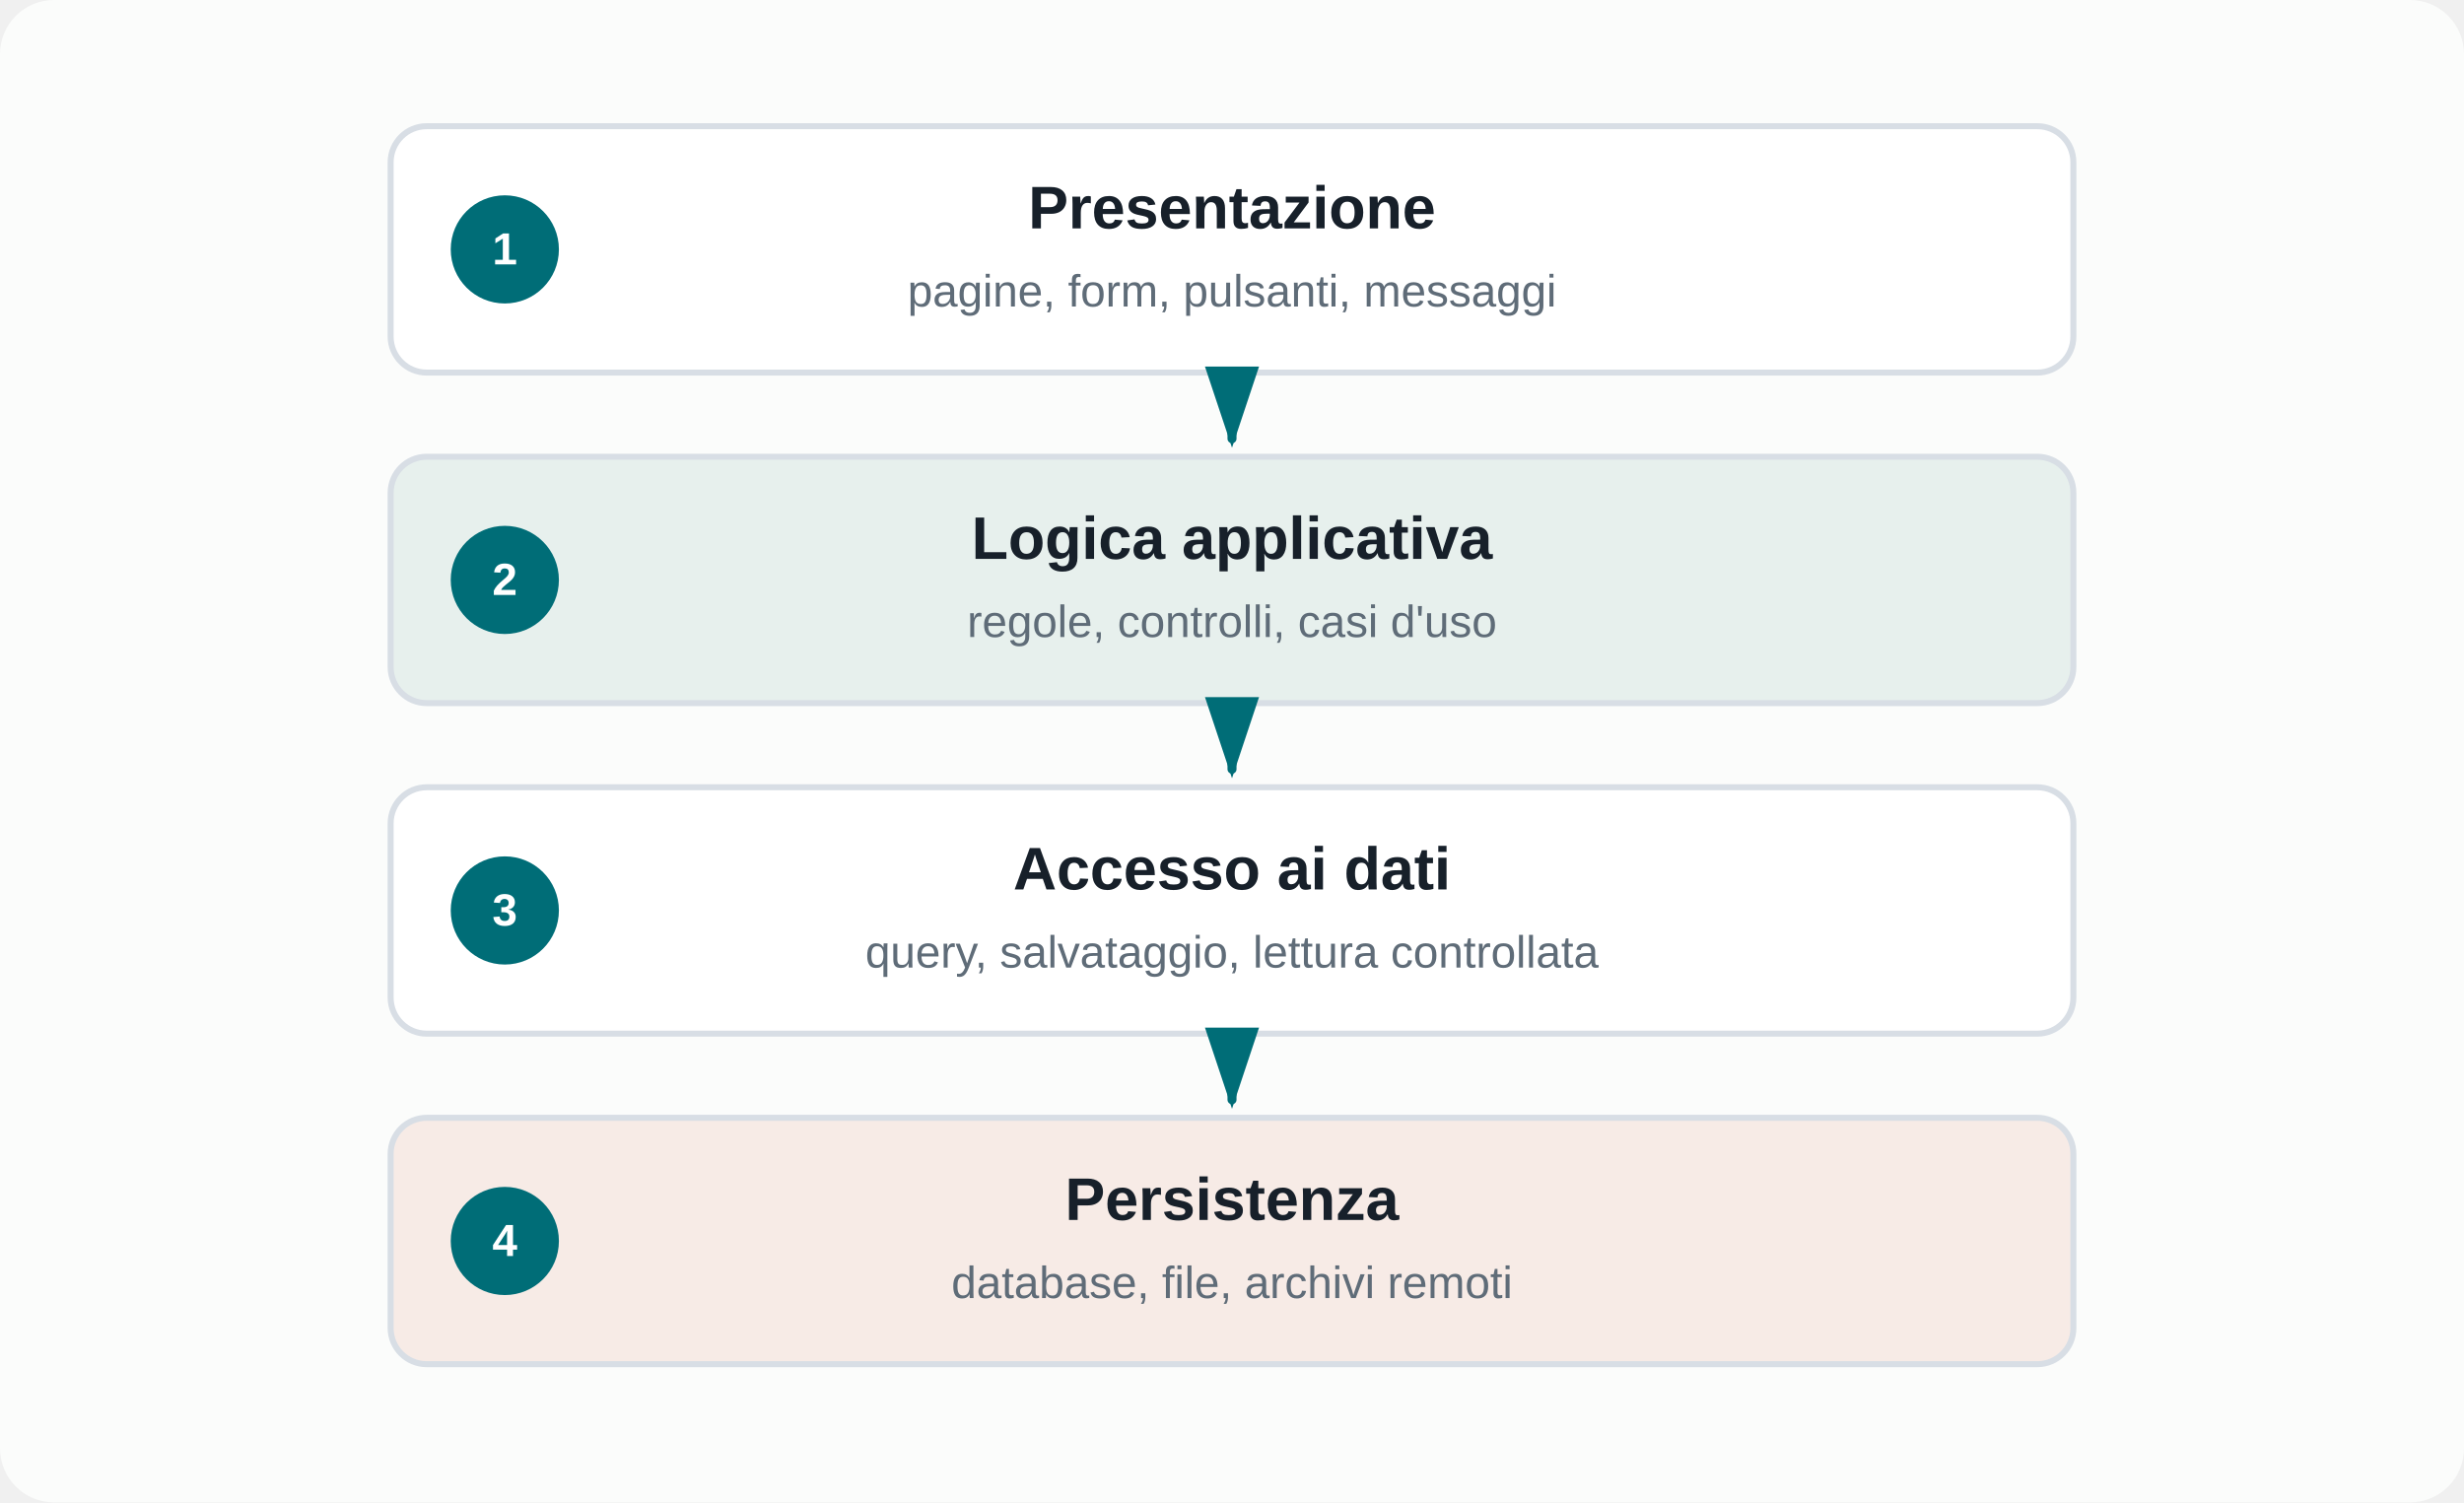
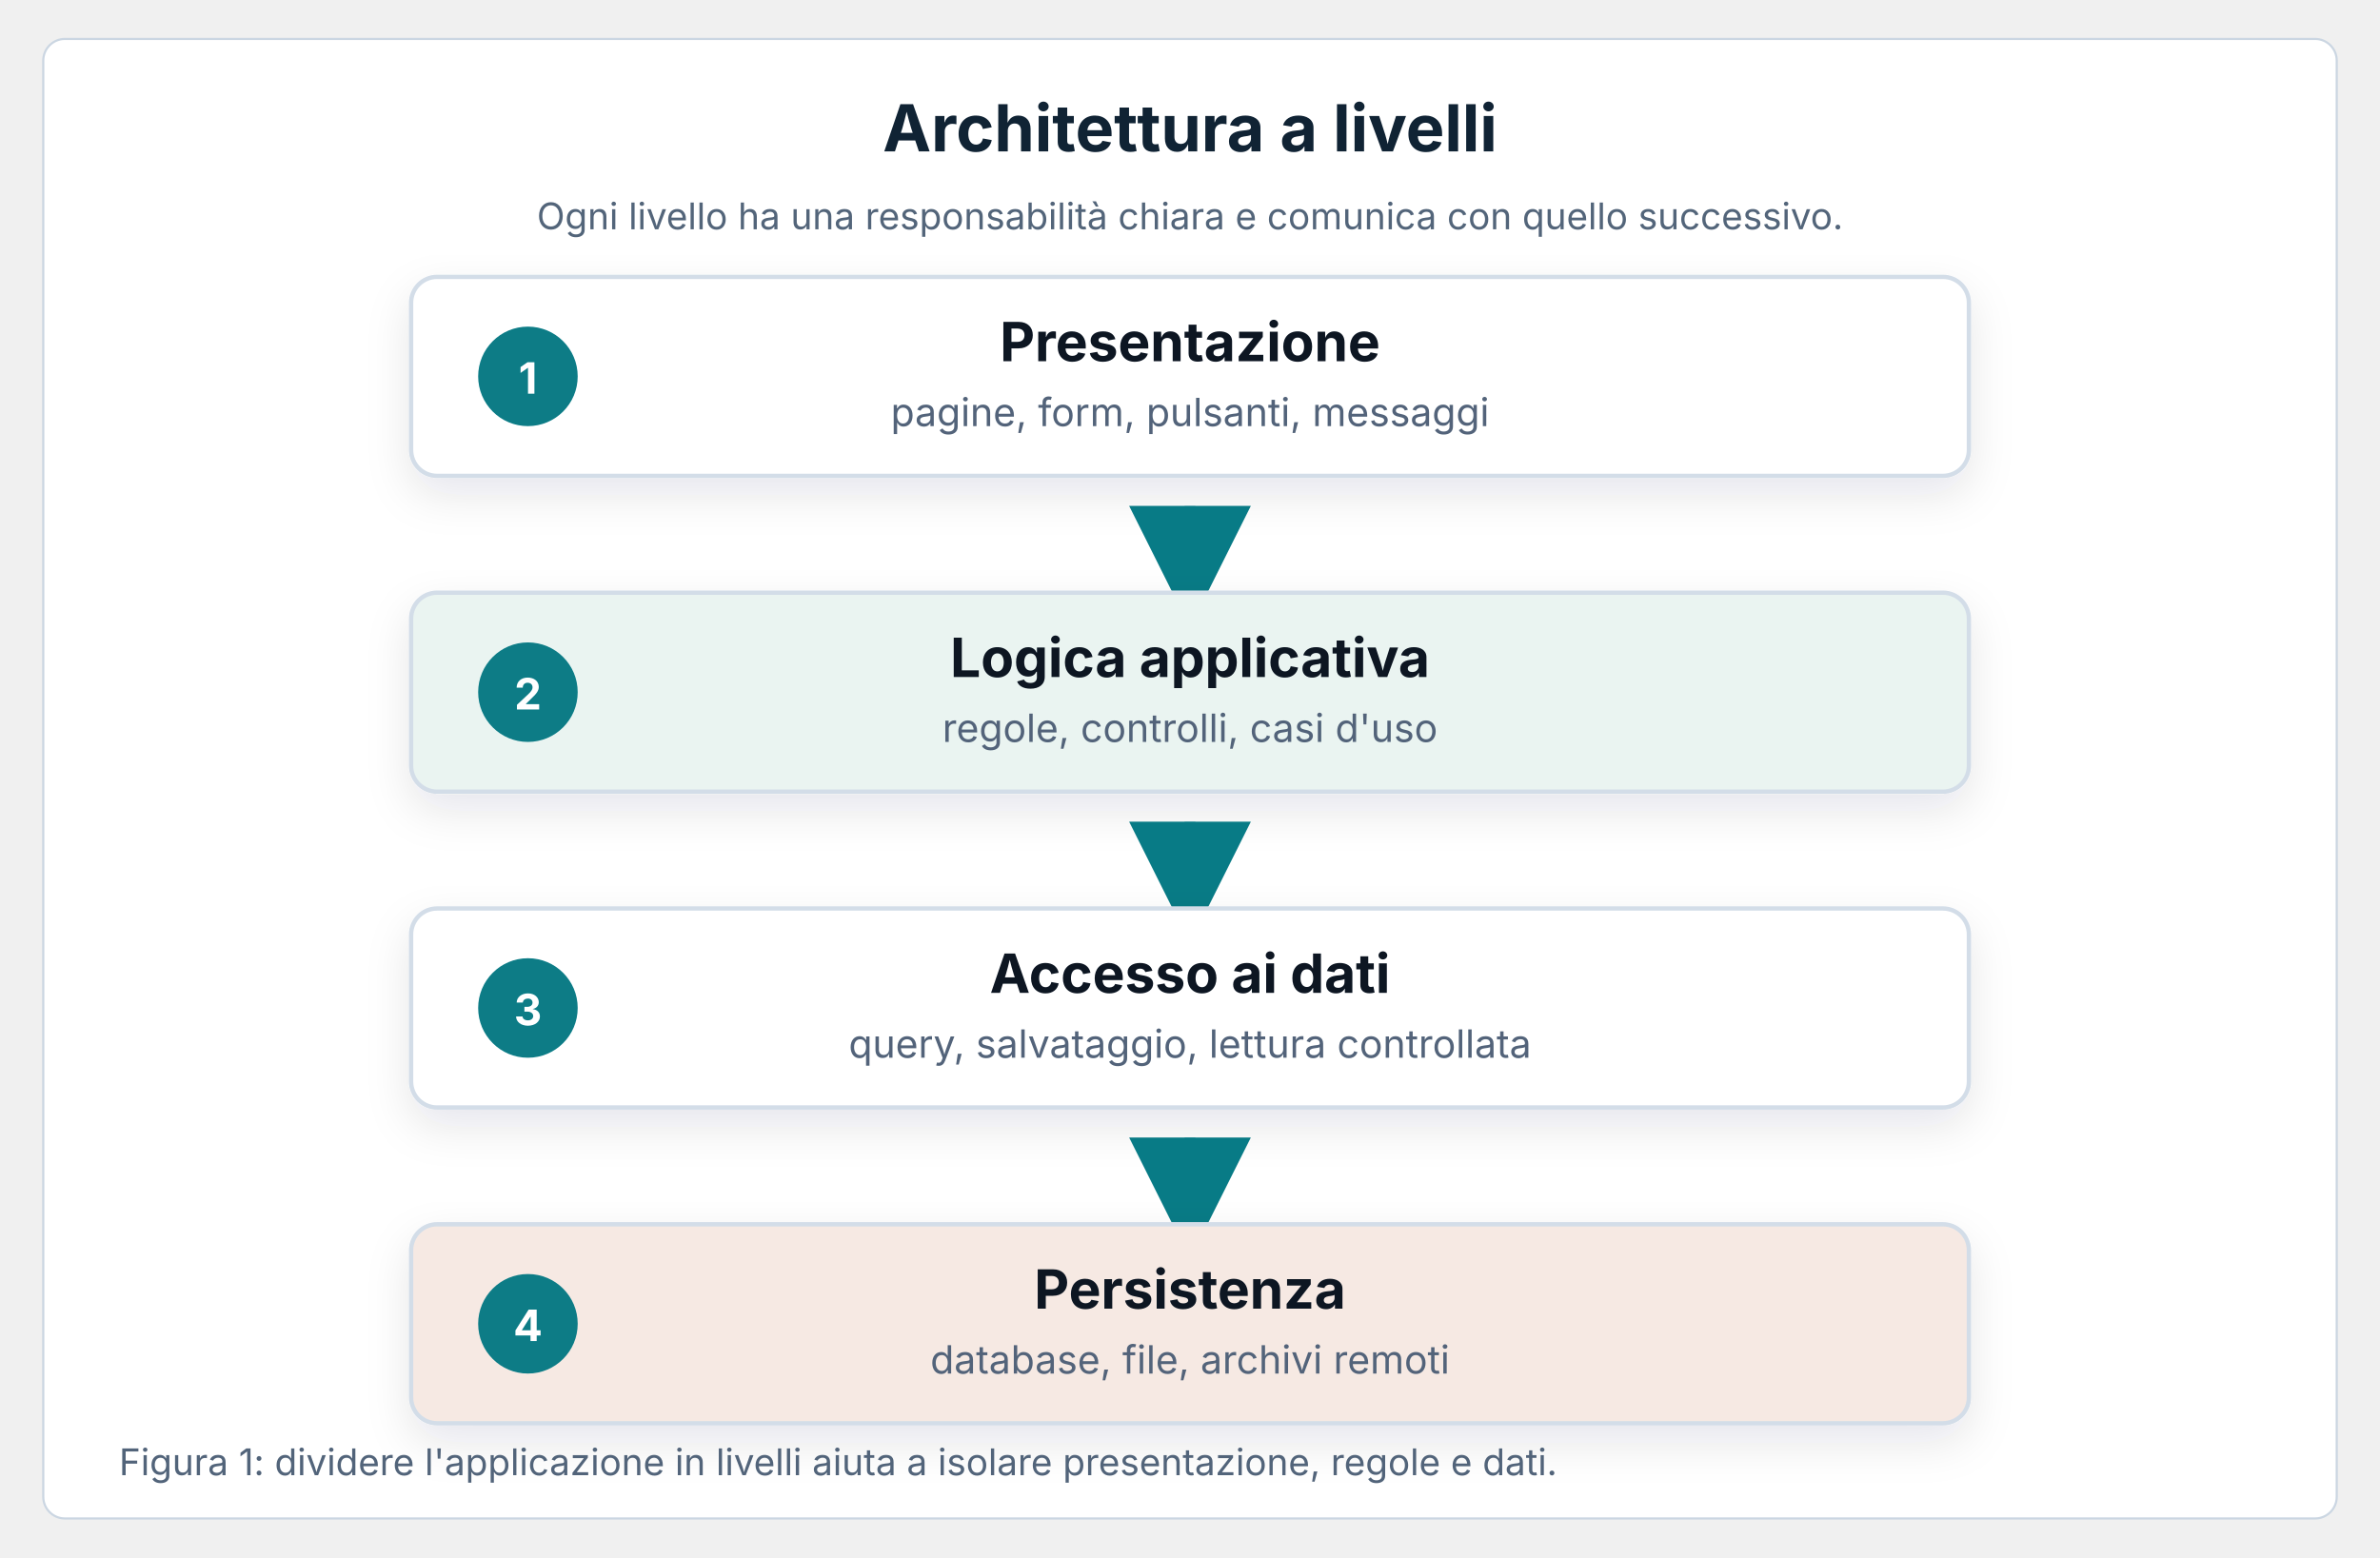
- <svg xmlns="http://www.w3.org/2000/svg" viewBox="0 0 820 500" role="img" aria-labelledby="title desc">
+ <svg xmlns="http://www.w3.org/2000/svg" viewBox="0 0 1100 720" role="img" aria-labelledby="title desc">
  <defs>
-     <marker id="arrow" markerWidth="10" markerHeight="10" refX="8" refY="3" orient="auto">
-       <path d="M0,0 L9,3 L0,6 Z" fill="#006d77" />
+     <filter id="shadow" x="-8%" y="-20%" width="116%" height="150%">
+       <feDropShadow dx="0" dy="8" stdDeviation="10" flood-color="#102334" flood-opacity="0.10" />
+     </filter>
+     <marker id="arrow" viewBox="0 0 16 16" refX="8" refY="8" markerWidth="15" markerHeight="15" orient="auto-start-reverse">
+       <path d="M 2 2 L 14 8 L 2 14 z" fill="#087b86" />
    </marker>
-     <style>
-       .layer{stroke:#d8dee5;stroke-width:2}
-       .num{font:700 15px Arial, sans-serif;fill:#fff}
-       .badge{fill:#006d77}
-       .title{font:700 20px Arial, sans-serif;fill:#17202a}
-       .text{font:15px Arial, sans-serif;fill:#5f6c78}
-       .arrow{stroke:#006d77;stroke-width:3;stroke-linecap:round;marker-end:url(#arrow)}
-     </style>
  </defs>
-   <rect width="820" height="500" rx="18" fill="#fbfcfb" />
-   <g transform="translate(130 42)">
-     <rect class="layer" x="0" y="0" width="560" height="82" rx="12" fill="#ffffff" />
-     <circle class="badge" cx="38" cy="41" r="18" />
-     <text class="num" x="38" y="46" text-anchor="middle">1</text>
-     <text class="title" x="280" y="34" text-anchor="middle">Presentazione</text>
-     <text class="text" x="280" y="60" text-anchor="middle">pagine, form, pulsanti, messaggi</text>
-     <rect class="layer" x="0" y="110" width="560" height="82" rx="12" fill="#e7f0ed" />
-     <circle class="badge" cx="38" cy="151" r="18" />
-     <text class="num" x="38" y="156" text-anchor="middle">2</text>
-     <text class="title" x="280" y="144" text-anchor="middle">Logica applicativa</text>
-     <text class="text" x="280" y="170" text-anchor="middle">regole, controlli, casi d'uso</text>
-     <rect class="layer" x="0" y="220" width="560" height="82" rx="12" fill="#ffffff" />
-     <circle class="badge" cx="38" cy="261" r="18" />
-     <text class="num" x="38" y="266" text-anchor="middle">3</text>
-     <text class="title" x="280" y="254" text-anchor="middle">Accesso ai dati</text>
-     <text class="text" x="280" y="280" text-anchor="middle">query, salvataggio, lettura controllata</text>
-     <rect class="layer" x="0" y="330" width="560" height="82" rx="12" fill="#f7ebe6" />
-     <circle class="badge" cx="38" cy="371" r="18" />
-     <text class="num" x="38" y="376" text-anchor="middle">4</text>
-     <text class="title" x="280" y="364" text-anchor="middle">Persistenza</text>
-     <text class="text" x="280" y="390" text-anchor="middle">database, file, archivi remoti</text>
-     <path class="arrow" d="M280 84 V104" />
-     <path class="arrow" d="M280 194 V214" />
-     <path class="arrow" d="M280 304 V324" />
+   <rect x="20" y="18" width="1060" height="684" rx="10" fill="#ffffff" stroke="#cbd6e2" />
+   <g font-family="Inter, Segoe UI, Arial, sans-serif">
+     <text x="550" y="70" text-anchor="middle" font-size="30" font-weight="700" fill="#102334">Architettura a livelli</text>
+     <text x="550" y="106" text-anchor="middle" font-size="17" fill="#53657a">Ogni livello ha una responsabilità chiara e comunica con quello successivo.</text>
+     <g transform="translate(190 128)" filter="url(#shadow)">
+       <rect width="720" height="92" rx="12" fill="#ffffff" stroke="#d3dde8" stroke-width="2" />
+       <circle cx="54" cy="46" r="23" fill="#087b86" />
+       <text x="54" y="54" text-anchor="middle" font-size="20" font-weight="700" fill="#ffffff">1</text>
+       <text x="360" y="39" text-anchor="middle" font-size="25" font-weight="700" fill="#0d1724">Presentazione</text>
+       <text x="360" y="69" text-anchor="middle" font-size="18" fill="#52647a">pagine, form, pulsanti, messaggi</text>
+     </g>
+     <line x1="550" y1="234" x2="550" y2="262" stroke="#087b86" stroke-width="5" marker-end="url(#arrow)" />
+     <g transform="translate(190 274)" filter="url(#shadow)">
+       <rect width="720" height="92" rx="12" fill="#eaf4f1" stroke="#d3dde8" stroke-width="2" />
+       <circle cx="54" cy="46" r="23" fill="#087b86" />
+       <text x="54" y="54" text-anchor="middle" font-size="20" font-weight="700" fill="#ffffff">2</text>
+       <text x="360" y="39" text-anchor="middle" font-size="25" font-weight="700" fill="#0d1724">Logica applicativa</text>
+       <text x="360" y="69" text-anchor="middle" font-size="18" fill="#52647a">regole, controlli, casi d'uso</text>
+     </g>
+     <line x1="550" y1="380" x2="550" y2="408" stroke="#087b86" stroke-width="5" marker-end="url(#arrow)" />
+     <g transform="translate(190 420)" filter="url(#shadow)">
+       <rect width="720" height="92" rx="12" fill="#ffffff" stroke="#d3dde8" stroke-width="2" />
+       <circle cx="54" cy="46" r="23" fill="#087b86" />
+       <text x="54" y="54" text-anchor="middle" font-size="20" font-weight="700" fill="#ffffff">3</text>
+       <text x="360" y="39" text-anchor="middle" font-size="25" font-weight="700" fill="#0d1724">Accesso ai dati</text>
+       <text x="360" y="69" text-anchor="middle" font-size="18" fill="#52647a">query, salvataggio, lettura controllata</text>
+     </g>
+     <line x1="550" y1="526" x2="550" y2="554" stroke="#087b86" stroke-width="5" marker-end="url(#arrow)" />
+     <g transform="translate(190 566)" filter="url(#shadow)">
+       <rect width="720" height="92" rx="12" fill="#f6e9e3" stroke="#d3dde8" stroke-width="2" />
+       <circle cx="54" cy="46" r="23" fill="#087b86" />
+       <text x="54" y="54" text-anchor="middle" font-size="20" font-weight="700" fill="#ffffff">4</text>
+       <text x="360" y="39" text-anchor="middle" font-size="25" font-weight="700" fill="#0d1724">Persistenza</text>
+       <text x="360" y="69" text-anchor="middle" font-size="18" fill="#52647a">database, file, archivi remoti</text>
+     </g>
+     <text x="55" y="682" font-size="17" fill="#52647a">Figura 1: dividere l'applicazione in livelli aiuta a isolare presentazione, regole e dati.</text>
  </g>
</svg>
